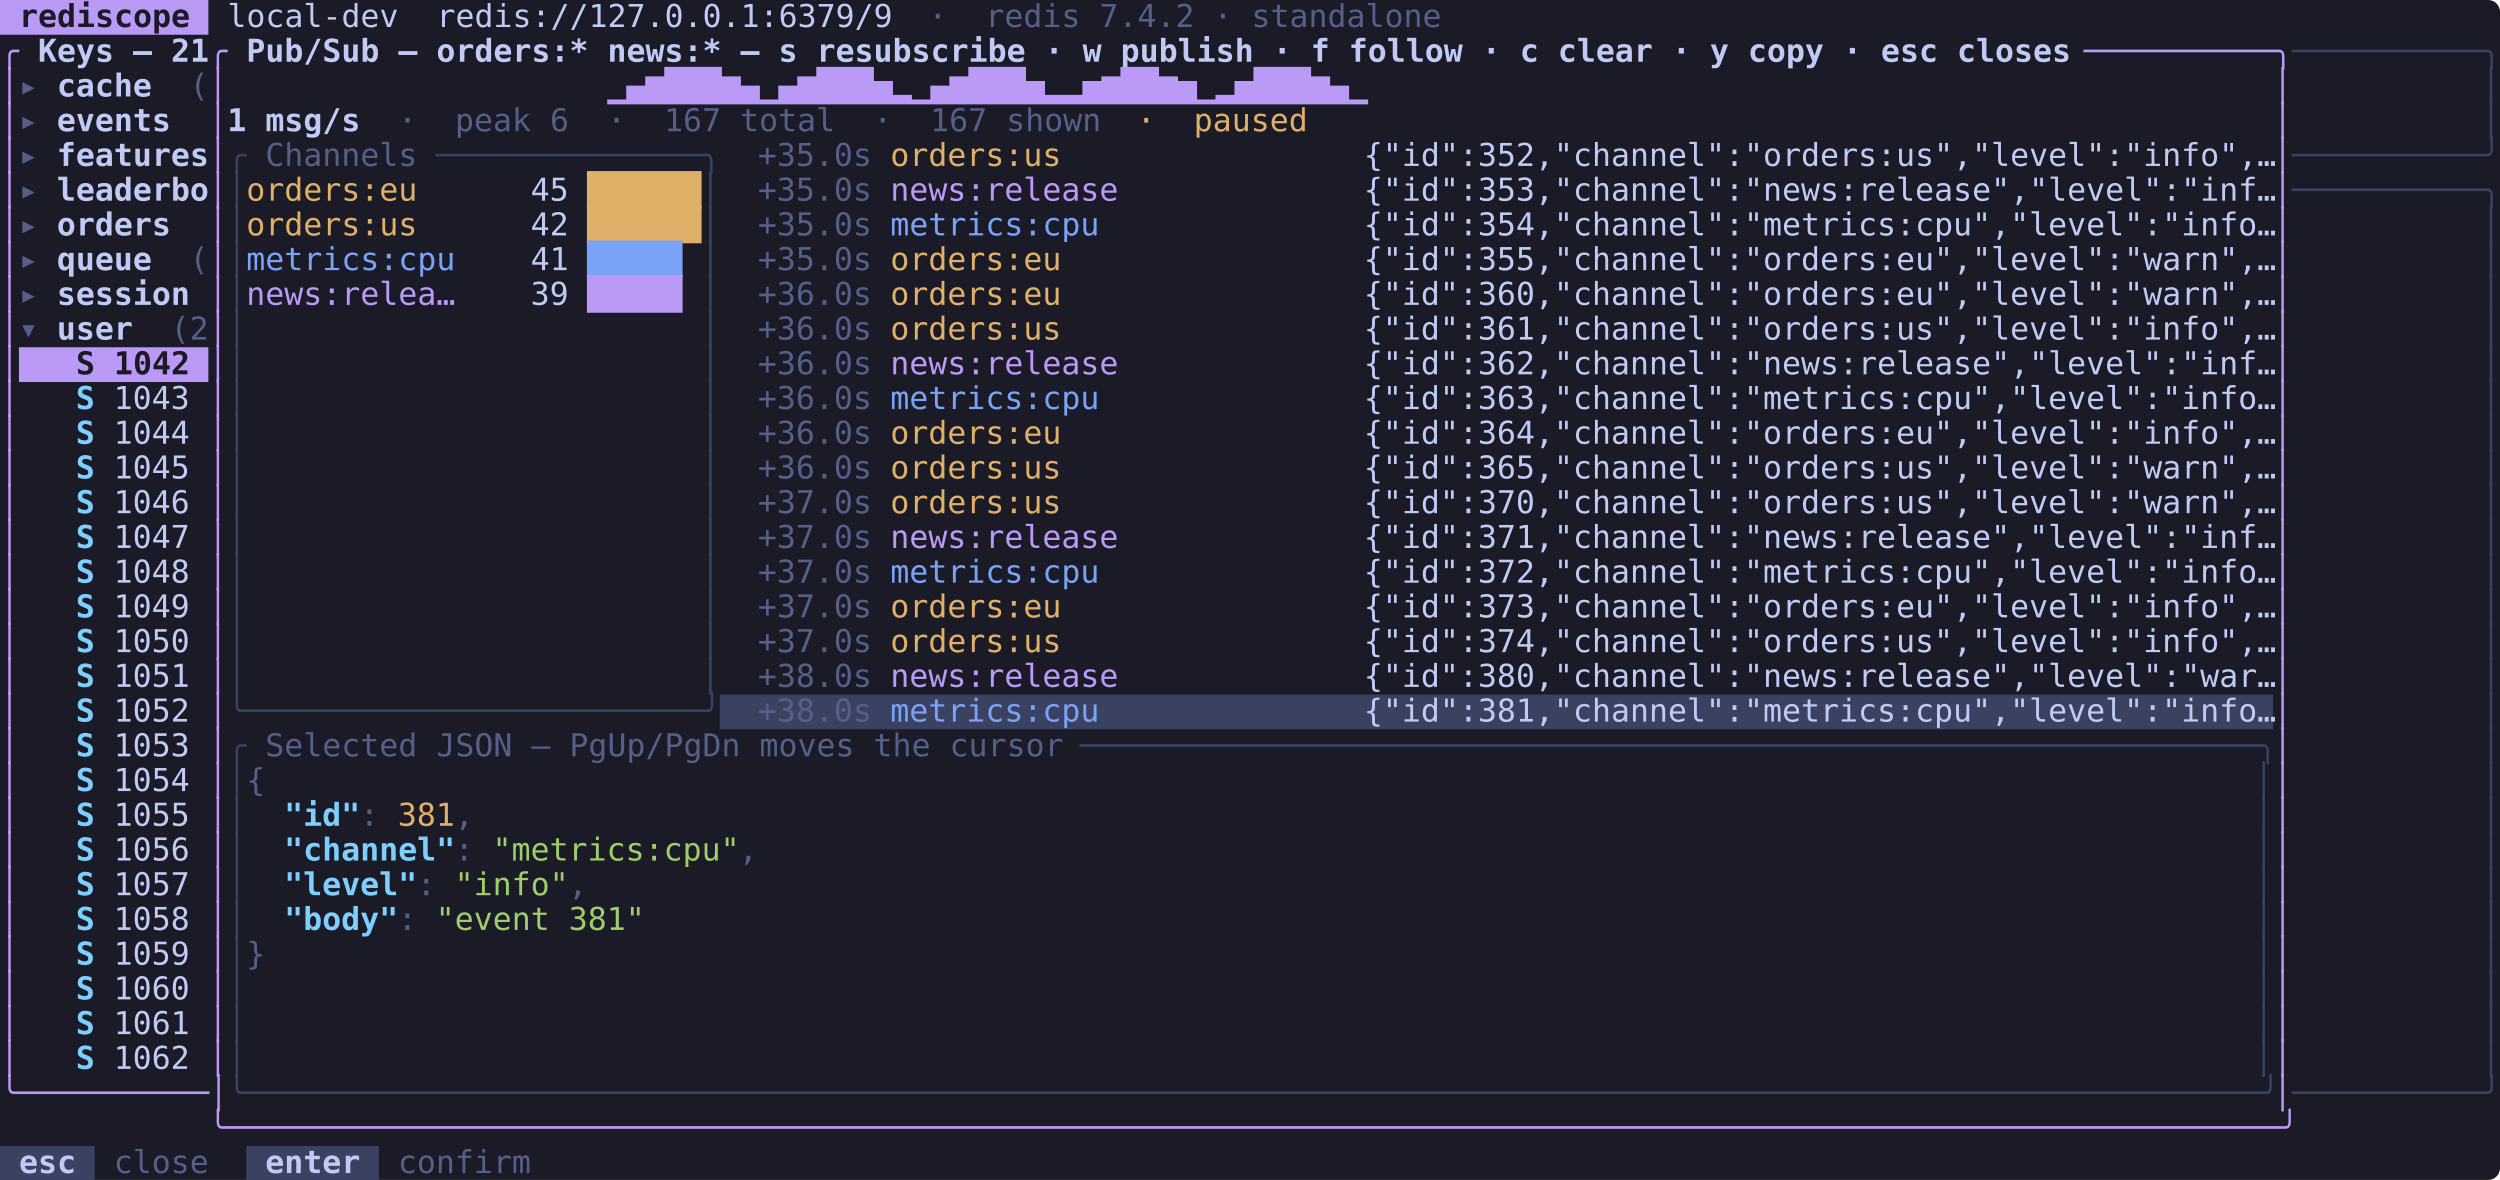
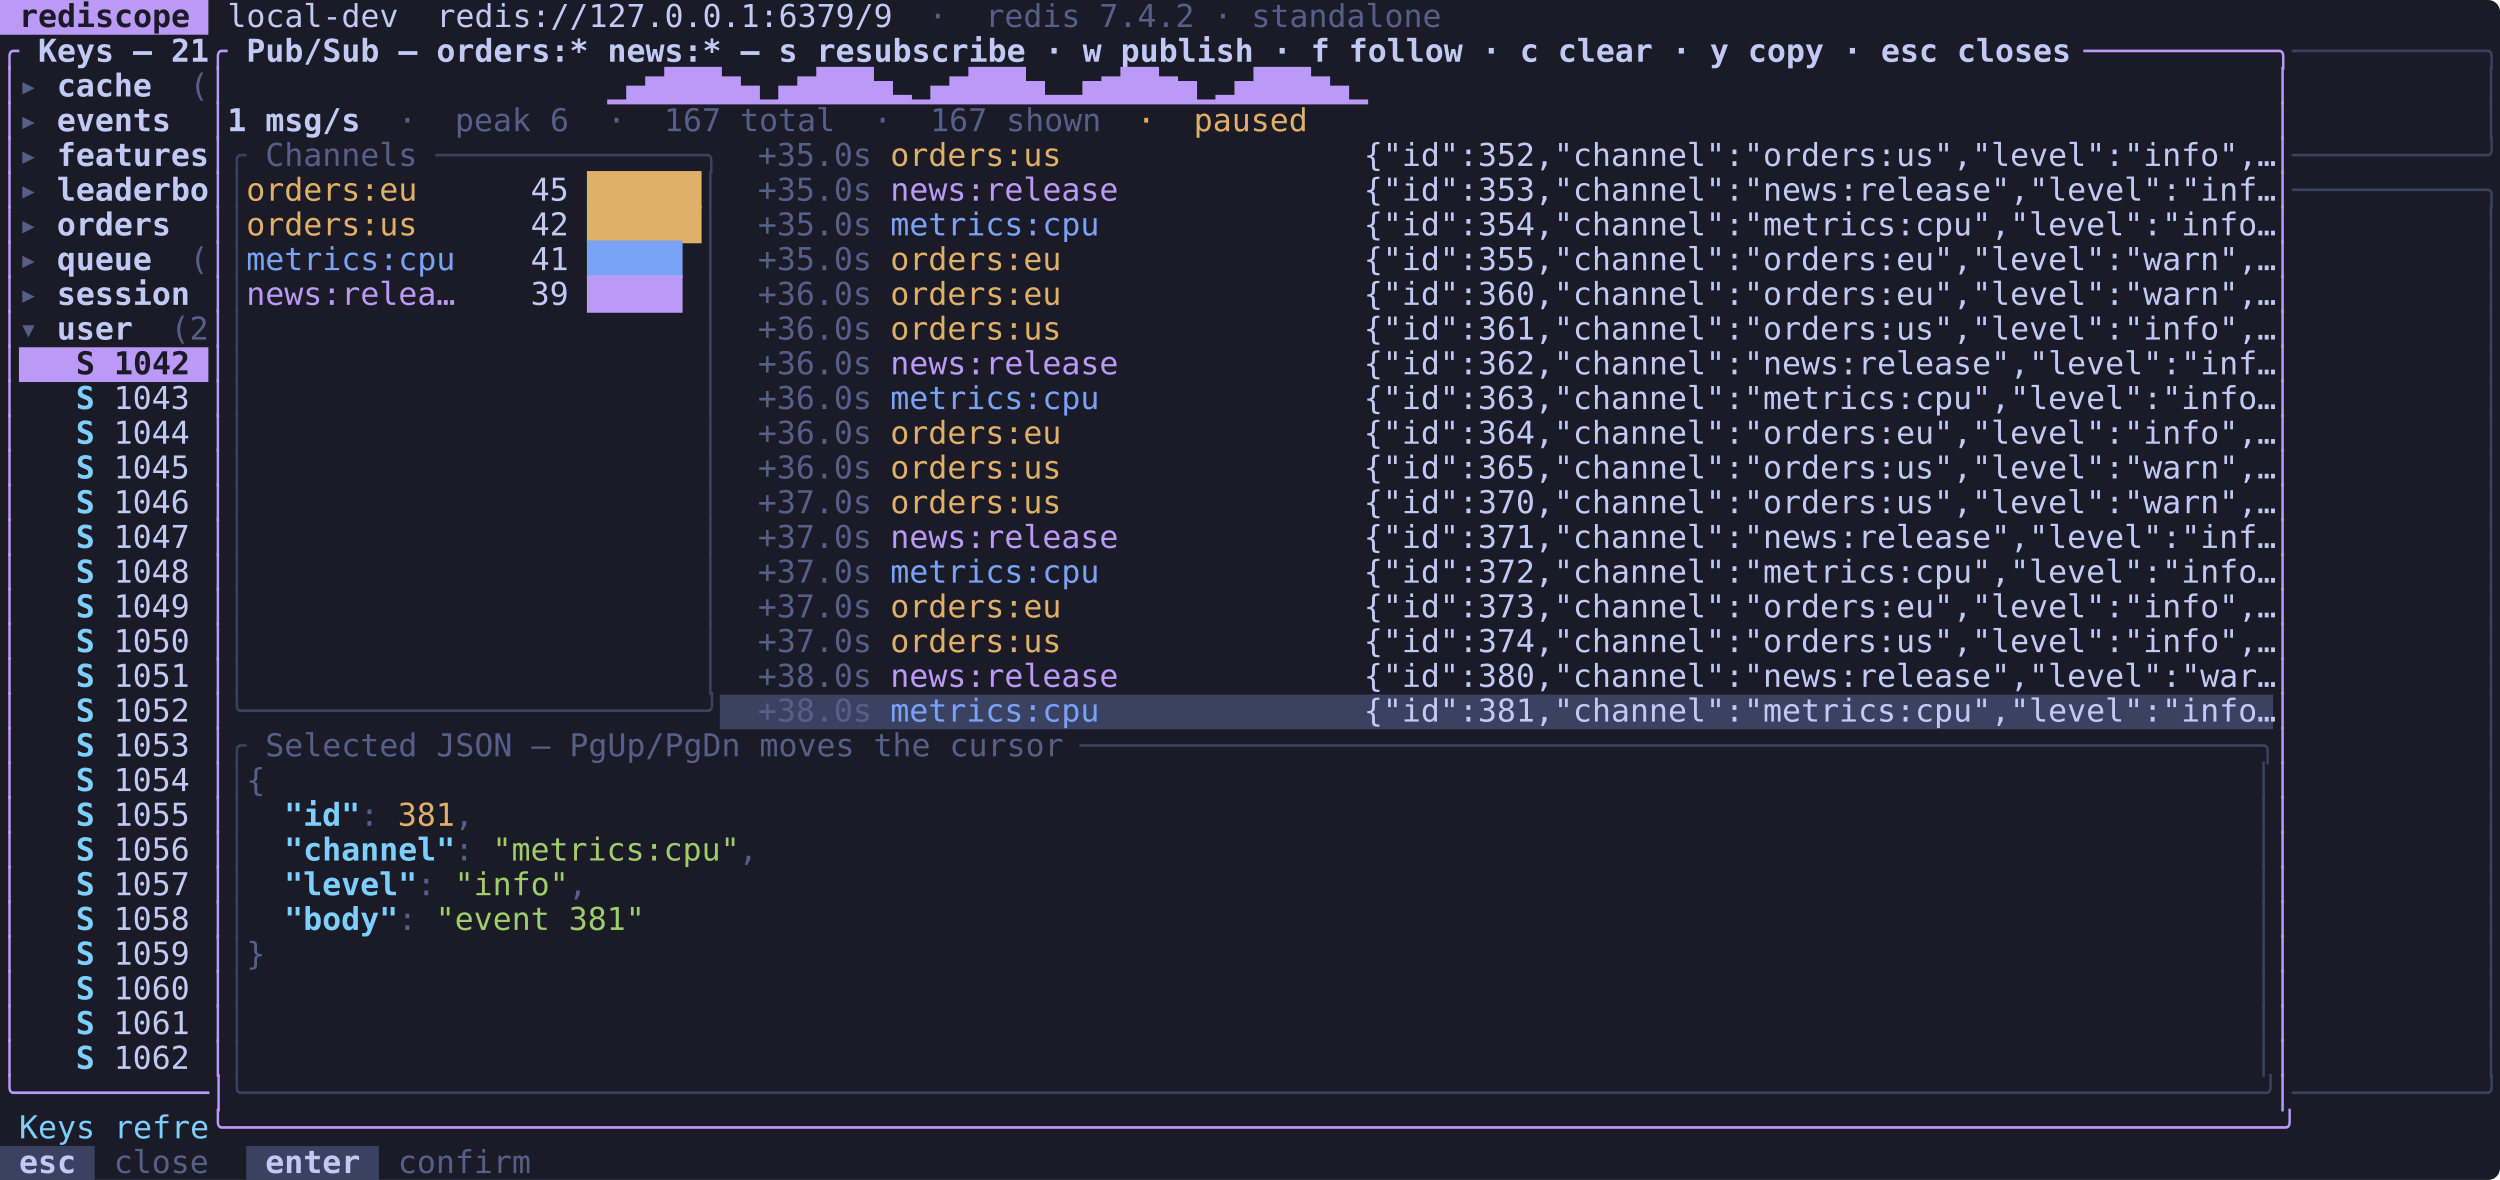
<svg xmlns="http://www.w3.org/2000/svg" viewBox="0 0 1267 598" width="1267" height="598" font-family="ui-monospace, SFMono-Regular, 'SF Mono', Menlo, Consolas, 'DejaVu Sans Mono', monospace" font-size="16">
  <rect width="1267" height="598" rx="6" fill="#1a1b26" />
  <rect x="0.0" y="0.0" width="105.6" height="17.6" fill="#bb9af7" />
  <rect x="9.6" y="176.0" width="96.0" height="17.6" fill="#bb9af7" />
  <rect x="364.8" y="352.0" width="787.2" height="17.6" fill="#3b4261" />
  <rect x="0.0" y="580.8" width="48.0" height="17.6" fill="#3b4261" />
  <rect x="124.8" y="580.8" width="67.2" height="17.6" fill="#3b4261" />
  <text x="0.0" y="13.7" fill="#1a1b26" font-weight="600" textLength="105.6" lengthAdjust="spacingAndGlyphs" xml:space="preserve"> rediscope </text>
  <text x="105.6" y="13.7" fill="#c0caf5" textLength="345.6" lengthAdjust="spacingAndGlyphs" xml:space="preserve"> local-dev  redis://127.0.0.1:6379/9</text>
  <text x="451.2" y="13.7" fill="#565f89" textLength="278.4" lengthAdjust="spacingAndGlyphs" xml:space="preserve">  ·  redis 7.4.2 · standalone</text>
  <text x="0.0" y="31.3" fill="#bb9af7" textLength="9.6" lengthAdjust="spacingAndGlyphs" xml:space="preserve">╭</text>
  <text x="9.6" y="31.3" fill="#c0caf5" font-weight="600" textLength="96.0" lengthAdjust="spacingAndGlyphs" xml:space="preserve"> Keys — 21</text>
  <text x="105.6" y="31.3" fill="#bb9af7" textLength="9.6" lengthAdjust="spacingAndGlyphs" xml:space="preserve">╭</text>
  <text x="115.2" y="31.3" fill="#c0caf5" font-weight="600" textLength="940.8" lengthAdjust="spacingAndGlyphs" xml:space="preserve"> Pub/Sub — orders:* news:* — s resubscribe · w publish · f follow · c clear · y copy · esc closes </text>
  <text x="1056.0" y="31.3" fill="#bb9af7" textLength="105.6" lengthAdjust="spacingAndGlyphs" xml:space="preserve">──────────╮</text>
  <text x="1161.6" y="31.3" fill="#3b4261" textLength="105.6" lengthAdjust="spacingAndGlyphs" xml:space="preserve">──────────╮</text>
  <text x="0.0" y="48.9" fill="#bb9af7" textLength="9.6" lengthAdjust="spacingAndGlyphs" xml:space="preserve">│</text>
  <text x="9.6" y="48.9" fill="#565f89" textLength="19.2" lengthAdjust="spacingAndGlyphs" xml:space="preserve">▸ </text>
  <text x="28.8" y="48.9" fill="#c0caf5" font-weight="600" textLength="48.0" lengthAdjust="spacingAndGlyphs" xml:space="preserve">cache</text>
  <text x="76.8" y="48.9" fill="#565f89" textLength="28.8" lengthAdjust="spacingAndGlyphs" xml:space="preserve">  (</text>
  <text x="105.6" y="48.9" fill="#bb9af7" textLength="585.6" lengthAdjust="spacingAndGlyphs" xml:space="preserve">│                    ▁▄▆███▆▄▁▄▆███▅▂▁▄▆███▅▂▂▅▆██▆▅▁▂▅███▆▄▁</text>
  <text x="1152.0" y="48.9" fill="#bb9af7" textLength="9.6" lengthAdjust="spacingAndGlyphs" xml:space="preserve">│</text>
  <text x="1257.6" y="48.9" fill="#3b4261" textLength="9.6" lengthAdjust="spacingAndGlyphs" xml:space="preserve">│</text>
  <text x="0.0" y="66.5" fill="#bb9af7" textLength="9.6" lengthAdjust="spacingAndGlyphs" xml:space="preserve">│</text>
  <text x="9.6" y="66.5" fill="#565f89" textLength="19.2" lengthAdjust="spacingAndGlyphs" xml:space="preserve">▸ </text>
  <text x="28.8" y="66.5" fill="#c0caf5" font-weight="600" textLength="57.6" lengthAdjust="spacingAndGlyphs" xml:space="preserve">events</text>
  <text x="105.6" y="66.5" fill="#bb9af7" textLength="9.6" lengthAdjust="spacingAndGlyphs" xml:space="preserve">│</text>
  <text x="115.2" y="66.5" fill="#c0caf5" font-weight="600" textLength="67.2" lengthAdjust="spacingAndGlyphs" xml:space="preserve">1 msg/s</text>
  <text x="182.4" y="66.5" fill="#565f89" textLength="374.4" lengthAdjust="spacingAndGlyphs" xml:space="preserve">  ·  peak 6  ·  167 total  ·  167 shown</text>
  <text x="556.8" y="66.5" fill="#e0af68" textLength="105.6" lengthAdjust="spacingAndGlyphs" xml:space="preserve">  ·  paused</text>
  <text x="1152.0" y="66.5" fill="#bb9af7" textLength="9.6" lengthAdjust="spacingAndGlyphs" xml:space="preserve">│</text>
  <text x="1257.6" y="66.5" fill="#3b4261" textLength="9.6" lengthAdjust="spacingAndGlyphs" xml:space="preserve">│</text>
  <text x="0.0" y="84.1" fill="#bb9af7" textLength="9.6" lengthAdjust="spacingAndGlyphs" xml:space="preserve">│</text>
  <text x="9.6" y="84.1" fill="#565f89" textLength="19.2" lengthAdjust="spacingAndGlyphs" xml:space="preserve">▸ </text>
  <text x="28.8" y="84.1" fill="#c0caf5" font-weight="600" textLength="76.8" lengthAdjust="spacingAndGlyphs" xml:space="preserve">features</text>
  <text x="105.6" y="84.1" fill="#bb9af7" textLength="9.6" lengthAdjust="spacingAndGlyphs" xml:space="preserve">│</text>
  <text x="115.2" y="84.1" fill="#3b4261" textLength="9.6" lengthAdjust="spacingAndGlyphs" xml:space="preserve">╭</text>
  <text x="124.8" y="84.1" fill="#565f89" textLength="96.0" lengthAdjust="spacingAndGlyphs" xml:space="preserve"> Channels </text>
  <text x="220.8" y="84.1" fill="#3b4261" textLength="144.0" lengthAdjust="spacingAndGlyphs" xml:space="preserve">──────────────╮</text>
  <text x="364.8" y="84.1" fill="#565f89" textLength="86.4" lengthAdjust="spacingAndGlyphs" xml:space="preserve">  +35.0s </text>
  <text x="451.2" y="84.1" fill="#e0af68" textLength="240.0" lengthAdjust="spacingAndGlyphs" xml:space="preserve">orders:us                </text>
  <text x="691.2" y="84.1" fill="#c0caf5" textLength="460.8" lengthAdjust="spacingAndGlyphs" xml:space="preserve">{"id":352,"channel":"orders:us","level":"info",…</text>
  <text x="1152.0" y="84.1" fill="#bb9af7" textLength="9.6" lengthAdjust="spacingAndGlyphs" xml:space="preserve">│</text>
  <text x="1161.6" y="84.1" fill="#3b4261" textLength="105.6" lengthAdjust="spacingAndGlyphs" xml:space="preserve">──────────╯</text>
  <text x="0.0" y="101.7" fill="#bb9af7" textLength="9.6" lengthAdjust="spacingAndGlyphs" xml:space="preserve">│</text>
  <text x="9.6" y="101.7" fill="#565f89" textLength="19.2" lengthAdjust="spacingAndGlyphs" xml:space="preserve">▸ </text>
  <text x="28.8" y="101.7" fill="#c0caf5" font-weight="600" textLength="76.8" lengthAdjust="spacingAndGlyphs" xml:space="preserve">leaderbo</text>
  <text x="105.6" y="101.7" fill="#bb9af7" textLength="9.6" lengthAdjust="spacingAndGlyphs" xml:space="preserve">│</text>
  <text x="115.2" y="101.7" fill="#3b4261" textLength="9.6" lengthAdjust="spacingAndGlyphs" xml:space="preserve">│</text>
  <text x="124.8" y="101.7" fill="#e0af68" textLength="105.6" lengthAdjust="spacingAndGlyphs" xml:space="preserve">orders:eu  </text>
  <text x="230.4" y="101.7" fill="#c0caf5" textLength="67.2" lengthAdjust="spacingAndGlyphs" xml:space="preserve">    45 </text>
  <text x="297.6" y="101.7" fill="#e0af68" textLength="57.6" lengthAdjust="spacingAndGlyphs" xml:space="preserve">██████</text>
  <text x="355.2" y="101.7" fill="#3b4261" textLength="9.6" lengthAdjust="spacingAndGlyphs" xml:space="preserve">│</text>
  <text x="364.8" y="101.7" fill="#565f89" textLength="86.4" lengthAdjust="spacingAndGlyphs" xml:space="preserve">  +35.0s </text>
  <text x="451.2" y="101.7" fill="#bb9af7" textLength="240.0" lengthAdjust="spacingAndGlyphs" xml:space="preserve">news:release             </text>
  <text x="691.2" y="101.7" fill="#c0caf5" textLength="460.8" lengthAdjust="spacingAndGlyphs" xml:space="preserve">{"id":353,"channel":"news:release","level":"inf…</text>
  <text x="1152.0" y="101.7" fill="#bb9af7" textLength="9.6" lengthAdjust="spacingAndGlyphs" xml:space="preserve">│</text>
  <text x="1161.6" y="101.7" fill="#3b4261" textLength="105.6" lengthAdjust="spacingAndGlyphs" xml:space="preserve">──────────╮</text>
  <text x="0.0" y="119.3" fill="#bb9af7" textLength="9.6" lengthAdjust="spacingAndGlyphs" xml:space="preserve">│</text>
  <text x="9.6" y="119.3" fill="#565f89" textLength="19.2" lengthAdjust="spacingAndGlyphs" xml:space="preserve">▸ </text>
  <text x="28.8" y="119.3" fill="#c0caf5" font-weight="600" textLength="57.6" lengthAdjust="spacingAndGlyphs" xml:space="preserve">orders</text>
  <text x="105.6" y="119.3" fill="#bb9af7" textLength="9.6" lengthAdjust="spacingAndGlyphs" xml:space="preserve">│</text>
  <text x="115.2" y="119.3" fill="#3b4261" textLength="9.6" lengthAdjust="spacingAndGlyphs" xml:space="preserve">│</text>
  <text x="124.8" y="119.3" fill="#e0af68" textLength="105.6" lengthAdjust="spacingAndGlyphs" xml:space="preserve">orders:us  </text>
  <text x="230.4" y="119.3" fill="#c0caf5" textLength="67.2" lengthAdjust="spacingAndGlyphs" xml:space="preserve">    42 </text>
  <text x="297.6" y="119.3" fill="#e0af68" textLength="57.6" lengthAdjust="spacingAndGlyphs" xml:space="preserve">██████</text>
  <text x="355.2" y="119.3" fill="#3b4261" textLength="9.6" lengthAdjust="spacingAndGlyphs" xml:space="preserve">│</text>
  <text x="364.8" y="119.3" fill="#565f89" textLength="86.4" lengthAdjust="spacingAndGlyphs" xml:space="preserve">  +35.0s </text>
  <text x="451.2" y="119.3" fill="#7aa2f7" textLength="240.0" lengthAdjust="spacingAndGlyphs" xml:space="preserve">metrics:cpu              </text>
  <text x="691.2" y="119.3" fill="#c0caf5" textLength="460.8" lengthAdjust="spacingAndGlyphs" xml:space="preserve">{"id":354,"channel":"metrics:cpu","level":"info…</text>
  <text x="1152.0" y="119.3" fill="#bb9af7" textLength="9.6" lengthAdjust="spacingAndGlyphs" xml:space="preserve">│</text>
  <text x="1257.6" y="119.3" fill="#3b4261" textLength="9.6" lengthAdjust="spacingAndGlyphs" xml:space="preserve">│</text>
  <text x="0.0" y="136.9" fill="#bb9af7" textLength="9.6" lengthAdjust="spacingAndGlyphs" xml:space="preserve">│</text>
  <text x="9.6" y="136.9" fill="#565f89" textLength="19.2" lengthAdjust="spacingAndGlyphs" xml:space="preserve">▸ </text>
  <text x="28.8" y="136.9" fill="#c0caf5" font-weight="600" textLength="48.0" lengthAdjust="spacingAndGlyphs" xml:space="preserve">queue</text>
  <text x="76.8" y="136.9" fill="#565f89" textLength="28.8" lengthAdjust="spacingAndGlyphs" xml:space="preserve">  (</text>
  <text x="105.6" y="136.9" fill="#bb9af7" textLength="9.6" lengthAdjust="spacingAndGlyphs" xml:space="preserve">│</text>
  <text x="115.2" y="136.9" fill="#3b4261" textLength="9.6" lengthAdjust="spacingAndGlyphs" xml:space="preserve">│</text>
  <text x="124.8" y="136.9" fill="#7aa2f7" textLength="105.6" lengthAdjust="spacingAndGlyphs" xml:space="preserve">metrics:cpu</text>
  <text x="230.4" y="136.9" fill="#c0caf5" textLength="67.2" lengthAdjust="spacingAndGlyphs" xml:space="preserve">    41 </text>
  <text x="297.6" y="136.9" fill="#7aa2f7" textLength="48.0" lengthAdjust="spacingAndGlyphs" xml:space="preserve">█████</text>
  <text x="355.2" y="136.9" fill="#3b4261" textLength="9.6" lengthAdjust="spacingAndGlyphs" xml:space="preserve">│</text>
  <text x="364.8" y="136.9" fill="#565f89" textLength="86.4" lengthAdjust="spacingAndGlyphs" xml:space="preserve">  +35.0s </text>
  <text x="451.2" y="136.9" fill="#e0af68" textLength="240.0" lengthAdjust="spacingAndGlyphs" xml:space="preserve">orders:eu                </text>
  <text x="691.2" y="136.9" fill="#c0caf5" textLength="460.8" lengthAdjust="spacingAndGlyphs" xml:space="preserve">{"id":355,"channel":"orders:eu","level":"warn",…</text>
  <text x="1152.0" y="136.9" fill="#bb9af7" textLength="9.6" lengthAdjust="spacingAndGlyphs" xml:space="preserve">│</text>
  <text x="1257.6" y="136.9" fill="#3b4261" textLength="9.6" lengthAdjust="spacingAndGlyphs" xml:space="preserve">│</text>
  <text x="0.0" y="154.5" fill="#bb9af7" textLength="9.6" lengthAdjust="spacingAndGlyphs" xml:space="preserve">│</text>
  <text x="9.6" y="154.5" fill="#565f89" textLength="19.2" lengthAdjust="spacingAndGlyphs" xml:space="preserve">▸ </text>
  <text x="28.8" y="154.5" fill="#c0caf5" font-weight="600" textLength="67.2" lengthAdjust="spacingAndGlyphs" xml:space="preserve">session</text>
  <text x="105.6" y="154.5" fill="#bb9af7" textLength="9.6" lengthAdjust="spacingAndGlyphs" xml:space="preserve">│</text>
  <text x="115.2" y="154.5" fill="#3b4261" textLength="9.6" lengthAdjust="spacingAndGlyphs" xml:space="preserve">│</text>
  <text x="124.8" y="154.5" fill="#bb9af7" textLength="105.6" lengthAdjust="spacingAndGlyphs" xml:space="preserve">news:relea…</text>
  <text x="230.4" y="154.5" fill="#c0caf5" textLength="67.2" lengthAdjust="spacingAndGlyphs" xml:space="preserve">    39 </text>
  <text x="297.6" y="154.5" fill="#bb9af7" textLength="48.0" lengthAdjust="spacingAndGlyphs" xml:space="preserve">█████</text>
  <text x="355.2" y="154.5" fill="#3b4261" textLength="9.6" lengthAdjust="spacingAndGlyphs" xml:space="preserve">│</text>
  <text x="364.8" y="154.5" fill="#565f89" textLength="86.4" lengthAdjust="spacingAndGlyphs" xml:space="preserve">  +36.0s </text>
  <text x="451.2" y="154.5" fill="#e0af68" textLength="240.0" lengthAdjust="spacingAndGlyphs" xml:space="preserve">orders:eu                </text>
  <text x="691.2" y="154.5" fill="#c0caf5" textLength="460.8" lengthAdjust="spacingAndGlyphs" xml:space="preserve">{"id":360,"channel":"orders:eu","level":"warn",…</text>
  <text x="1152.0" y="154.5" fill="#bb9af7" textLength="9.6" lengthAdjust="spacingAndGlyphs" xml:space="preserve">│</text>
  <text x="1257.6" y="154.5" fill="#3b4261" textLength="9.6" lengthAdjust="spacingAndGlyphs" xml:space="preserve">│</text>
  <text x="0.0" y="172.1" fill="#bb9af7" textLength="9.6" lengthAdjust="spacingAndGlyphs" xml:space="preserve">│</text>
  <text x="9.6" y="172.1" fill="#565f89" textLength="19.2" lengthAdjust="spacingAndGlyphs" xml:space="preserve">▾ </text>
  <text x="28.8" y="172.1" fill="#c0caf5" font-weight="600" textLength="38.4" lengthAdjust="spacingAndGlyphs" xml:space="preserve">user</text>
  <text x="67.2" y="172.1" fill="#565f89" textLength="38.4" lengthAdjust="spacingAndGlyphs" xml:space="preserve">  (2</text>
  <text x="105.6" y="172.1" fill="#bb9af7" textLength="9.6" lengthAdjust="spacingAndGlyphs" xml:space="preserve">│</text>
  <text x="115.2" y="172.1" fill="#3b4261" textLength="9.6" lengthAdjust="spacingAndGlyphs" xml:space="preserve">│</text>
  <text x="355.2" y="172.1" fill="#3b4261" textLength="9.6" lengthAdjust="spacingAndGlyphs" xml:space="preserve">│</text>
  <text x="364.8" y="172.1" fill="#565f89" textLength="86.4" lengthAdjust="spacingAndGlyphs" xml:space="preserve">  +36.0s </text>
  <text x="451.2" y="172.1" fill="#e0af68" textLength="240.0" lengthAdjust="spacingAndGlyphs" xml:space="preserve">orders:us                </text>
  <text x="691.2" y="172.1" fill="#c0caf5" textLength="460.8" lengthAdjust="spacingAndGlyphs" xml:space="preserve">{"id":361,"channel":"orders:us","level":"info",…</text>
  <text x="1152.0" y="172.1" fill="#bb9af7" textLength="9.6" lengthAdjust="spacingAndGlyphs" xml:space="preserve">│</text>
  <text x="1257.6" y="172.1" fill="#3b4261" textLength="9.6" lengthAdjust="spacingAndGlyphs" xml:space="preserve">│</text>
  <text x="0.0" y="189.7" fill="#bb9af7" textLength="9.6" lengthAdjust="spacingAndGlyphs" xml:space="preserve">│</text>
  <text x="9.6" y="189.7" fill="#1a1b26" font-weight="600" textLength="96.0" lengthAdjust="spacingAndGlyphs" xml:space="preserve">   S 1042 </text>
  <text x="105.6" y="189.7" fill="#bb9af7" textLength="9.6" lengthAdjust="spacingAndGlyphs" xml:space="preserve">│</text>
  <text x="115.2" y="189.7" fill="#3b4261" textLength="9.6" lengthAdjust="spacingAndGlyphs" xml:space="preserve">│</text>
  <text x="355.2" y="189.7" fill="#3b4261" textLength="9.6" lengthAdjust="spacingAndGlyphs" xml:space="preserve">│</text>
  <text x="364.8" y="189.7" fill="#565f89" textLength="86.4" lengthAdjust="spacingAndGlyphs" xml:space="preserve">  +36.0s </text>
  <text x="451.2" y="189.7" fill="#bb9af7" textLength="240.0" lengthAdjust="spacingAndGlyphs" xml:space="preserve">news:release             </text>
  <text x="691.2" y="189.7" fill="#c0caf5" textLength="460.8" lengthAdjust="spacingAndGlyphs" xml:space="preserve">{"id":362,"channel":"news:release","level":"inf…</text>
  <text x="1152.0" y="189.7" fill="#bb9af7" textLength="9.6" lengthAdjust="spacingAndGlyphs" xml:space="preserve">│</text>
  <text x="1257.6" y="189.7" fill="#3b4261" textLength="9.6" lengthAdjust="spacingAndGlyphs" xml:space="preserve">│</text>
  <text x="0.0" y="207.3" fill="#bb9af7" textLength="9.6" lengthAdjust="spacingAndGlyphs" xml:space="preserve">│</text>
  <text x="38.4" y="207.3" fill="#7dcfff" font-weight="600" textLength="19.2" lengthAdjust="spacingAndGlyphs" xml:space="preserve">S </text>
  <text x="57.6" y="207.3" fill="#c0caf5" textLength="48.0" lengthAdjust="spacingAndGlyphs" xml:space="preserve">1043 </text>
  <text x="105.6" y="207.3" fill="#bb9af7" textLength="9.6" lengthAdjust="spacingAndGlyphs" xml:space="preserve">│</text>
  <text x="115.2" y="207.3" fill="#3b4261" textLength="9.6" lengthAdjust="spacingAndGlyphs" xml:space="preserve">│</text>
  <text x="355.2" y="207.3" fill="#3b4261" textLength="9.6" lengthAdjust="spacingAndGlyphs" xml:space="preserve">│</text>
  <text x="364.8" y="207.3" fill="#565f89" textLength="86.4" lengthAdjust="spacingAndGlyphs" xml:space="preserve">  +36.0s </text>
  <text x="451.2" y="207.3" fill="#7aa2f7" textLength="240.0" lengthAdjust="spacingAndGlyphs" xml:space="preserve">metrics:cpu              </text>
  <text x="691.2" y="207.3" fill="#c0caf5" textLength="460.8" lengthAdjust="spacingAndGlyphs" xml:space="preserve">{"id":363,"channel":"metrics:cpu","level":"info…</text>
  <text x="1152.0" y="207.3" fill="#bb9af7" textLength="9.6" lengthAdjust="spacingAndGlyphs" xml:space="preserve">│</text>
  <text x="1257.6" y="207.3" fill="#3b4261" textLength="9.6" lengthAdjust="spacingAndGlyphs" xml:space="preserve">│</text>
  <text x="0.0" y="224.9" fill="#bb9af7" textLength="9.6" lengthAdjust="spacingAndGlyphs" xml:space="preserve">│</text>
  <text x="38.4" y="224.9" fill="#7dcfff" font-weight="600" textLength="19.2" lengthAdjust="spacingAndGlyphs" xml:space="preserve">S </text>
  <text x="57.6" y="224.9" fill="#c0caf5" textLength="48.0" lengthAdjust="spacingAndGlyphs" xml:space="preserve">1044 </text>
  <text x="105.6" y="224.9" fill="#bb9af7" textLength="9.6" lengthAdjust="spacingAndGlyphs" xml:space="preserve">│</text>
  <text x="115.2" y="224.9" fill="#3b4261" textLength="9.6" lengthAdjust="spacingAndGlyphs" xml:space="preserve">│</text>
  <text x="355.2" y="224.9" fill="#3b4261" textLength="9.6" lengthAdjust="spacingAndGlyphs" xml:space="preserve">│</text>
  <text x="364.8" y="224.9" fill="#565f89" textLength="86.4" lengthAdjust="spacingAndGlyphs" xml:space="preserve">  +36.0s </text>
  <text x="451.2" y="224.9" fill="#e0af68" textLength="240.0" lengthAdjust="spacingAndGlyphs" xml:space="preserve">orders:eu                </text>
  <text x="691.2" y="224.9" fill="#c0caf5" textLength="460.8" lengthAdjust="spacingAndGlyphs" xml:space="preserve">{"id":364,"channel":"orders:eu","level":"info",…</text>
  <text x="1152.0" y="224.9" fill="#bb9af7" textLength="9.6" lengthAdjust="spacingAndGlyphs" xml:space="preserve">│</text>
  <text x="1257.6" y="224.9" fill="#3b4261" textLength="9.6" lengthAdjust="spacingAndGlyphs" xml:space="preserve">│</text>
  <text x="0.0" y="242.5" fill="#bb9af7" textLength="9.6" lengthAdjust="spacingAndGlyphs" xml:space="preserve">│</text>
  <text x="38.4" y="242.5" fill="#7dcfff" font-weight="600" textLength="19.2" lengthAdjust="spacingAndGlyphs" xml:space="preserve">S </text>
  <text x="57.6" y="242.5" fill="#c0caf5" textLength="48.0" lengthAdjust="spacingAndGlyphs" xml:space="preserve">1045 </text>
  <text x="105.6" y="242.5" fill="#bb9af7" textLength="9.6" lengthAdjust="spacingAndGlyphs" xml:space="preserve">│</text>
  <text x="115.2" y="242.5" fill="#3b4261" textLength="9.6" lengthAdjust="spacingAndGlyphs" xml:space="preserve">│</text>
  <text x="355.2" y="242.5" fill="#3b4261" textLength="9.6" lengthAdjust="spacingAndGlyphs" xml:space="preserve">│</text>
  <text x="364.8" y="242.5" fill="#565f89" textLength="86.4" lengthAdjust="spacingAndGlyphs" xml:space="preserve">  +36.0s </text>
  <text x="451.2" y="242.5" fill="#e0af68" textLength="240.0" lengthAdjust="spacingAndGlyphs" xml:space="preserve">orders:us                </text>
  <text x="691.2" y="242.5" fill="#c0caf5" textLength="460.8" lengthAdjust="spacingAndGlyphs" xml:space="preserve">{"id":365,"channel":"orders:us","level":"warn",…</text>
  <text x="1152.0" y="242.5" fill="#bb9af7" textLength="9.6" lengthAdjust="spacingAndGlyphs" xml:space="preserve">│</text>
  <text x="1257.6" y="242.5" fill="#3b4261" textLength="9.6" lengthAdjust="spacingAndGlyphs" xml:space="preserve">│</text>
  <text x="0.0" y="260.1" fill="#bb9af7" textLength="9.6" lengthAdjust="spacingAndGlyphs" xml:space="preserve">│</text>
  <text x="38.4" y="260.1" fill="#7dcfff" font-weight="600" textLength="19.2" lengthAdjust="spacingAndGlyphs" xml:space="preserve">S </text>
  <text x="57.6" y="260.1" fill="#c0caf5" textLength="48.0" lengthAdjust="spacingAndGlyphs" xml:space="preserve">1046 </text>
  <text x="105.6" y="260.1" fill="#bb9af7" textLength="9.6" lengthAdjust="spacingAndGlyphs" xml:space="preserve">│</text>
  <text x="115.2" y="260.1" fill="#3b4261" textLength="9.6" lengthAdjust="spacingAndGlyphs" xml:space="preserve">│</text>
  <text x="355.2" y="260.1" fill="#3b4261" textLength="9.6" lengthAdjust="spacingAndGlyphs" xml:space="preserve">│</text>
  <text x="364.8" y="260.1" fill="#565f89" textLength="86.4" lengthAdjust="spacingAndGlyphs" xml:space="preserve">  +37.0s </text>
  <text x="451.2" y="260.1" fill="#e0af68" textLength="240.0" lengthAdjust="spacingAndGlyphs" xml:space="preserve">orders:us                </text>
  <text x="691.2" y="260.1" fill="#c0caf5" textLength="460.8" lengthAdjust="spacingAndGlyphs" xml:space="preserve">{"id":370,"channel":"orders:us","level":"warn",…</text>
  <text x="1152.0" y="260.1" fill="#bb9af7" textLength="9.6" lengthAdjust="spacingAndGlyphs" xml:space="preserve">│</text>
  <text x="1257.6" y="260.1" fill="#3b4261" textLength="9.6" lengthAdjust="spacingAndGlyphs" xml:space="preserve">│</text>
  <text x="0.0" y="277.7" fill="#bb9af7" textLength="9.6" lengthAdjust="spacingAndGlyphs" xml:space="preserve">│</text>
  <text x="38.4" y="277.7" fill="#7dcfff" font-weight="600" textLength="19.2" lengthAdjust="spacingAndGlyphs" xml:space="preserve">S </text>
  <text x="57.6" y="277.7" fill="#c0caf5" textLength="48.0" lengthAdjust="spacingAndGlyphs" xml:space="preserve">1047 </text>
  <text x="105.6" y="277.7" fill="#bb9af7" textLength="9.6" lengthAdjust="spacingAndGlyphs" xml:space="preserve">│</text>
  <text x="115.2" y="277.7" fill="#3b4261" textLength="9.6" lengthAdjust="spacingAndGlyphs" xml:space="preserve">│</text>
  <text x="355.2" y="277.7" fill="#3b4261" textLength="9.6" lengthAdjust="spacingAndGlyphs" xml:space="preserve">│</text>
  <text x="364.8" y="277.7" fill="#565f89" textLength="86.4" lengthAdjust="spacingAndGlyphs" xml:space="preserve">  +37.0s </text>
  <text x="451.2" y="277.7" fill="#bb9af7" textLength="240.0" lengthAdjust="spacingAndGlyphs" xml:space="preserve">news:release             </text>
  <text x="691.2" y="277.7" fill="#c0caf5" textLength="460.8" lengthAdjust="spacingAndGlyphs" xml:space="preserve">{"id":371,"channel":"news:release","level":"inf…</text>
  <text x="1152.0" y="277.7" fill="#bb9af7" textLength="9.6" lengthAdjust="spacingAndGlyphs" xml:space="preserve">│</text>
  <text x="1257.6" y="277.7" fill="#3b4261" textLength="9.6" lengthAdjust="spacingAndGlyphs" xml:space="preserve">│</text>
  <text x="0.0" y="295.3" fill="#bb9af7" textLength="9.6" lengthAdjust="spacingAndGlyphs" xml:space="preserve">│</text>
  <text x="38.4" y="295.3" fill="#7dcfff" font-weight="600" textLength="19.2" lengthAdjust="spacingAndGlyphs" xml:space="preserve">S </text>
  <text x="57.6" y="295.3" fill="#c0caf5" textLength="48.0" lengthAdjust="spacingAndGlyphs" xml:space="preserve">1048 </text>
  <text x="105.6" y="295.3" fill="#bb9af7" textLength="9.6" lengthAdjust="spacingAndGlyphs" xml:space="preserve">│</text>
  <text x="115.2" y="295.3" fill="#3b4261" textLength="9.6" lengthAdjust="spacingAndGlyphs" xml:space="preserve">│</text>
  <text x="355.2" y="295.3" fill="#3b4261" textLength="9.6" lengthAdjust="spacingAndGlyphs" xml:space="preserve">│</text>
  <text x="364.8" y="295.3" fill="#565f89" textLength="86.4" lengthAdjust="spacingAndGlyphs" xml:space="preserve">  +37.0s </text>
  <text x="451.2" y="295.3" fill="#7aa2f7" textLength="240.0" lengthAdjust="spacingAndGlyphs" xml:space="preserve">metrics:cpu              </text>
  <text x="691.2" y="295.3" fill="#c0caf5" textLength="460.8" lengthAdjust="spacingAndGlyphs" xml:space="preserve">{"id":372,"channel":"metrics:cpu","level":"info…</text>
  <text x="1152.0" y="295.3" fill="#bb9af7" textLength="9.6" lengthAdjust="spacingAndGlyphs" xml:space="preserve">│</text>
  <text x="1257.6" y="295.3" fill="#3b4261" textLength="9.6" lengthAdjust="spacingAndGlyphs" xml:space="preserve">│</text>
  <text x="0.0" y="312.9" fill="#bb9af7" textLength="9.6" lengthAdjust="spacingAndGlyphs" xml:space="preserve">│</text>
  <text x="38.4" y="312.9" fill="#7dcfff" font-weight="600" textLength="19.2" lengthAdjust="spacingAndGlyphs" xml:space="preserve">S </text>
  <text x="57.6" y="312.9" fill="#c0caf5" textLength="48.0" lengthAdjust="spacingAndGlyphs" xml:space="preserve">1049 </text>
  <text x="105.6" y="312.9" fill="#bb9af7" textLength="9.6" lengthAdjust="spacingAndGlyphs" xml:space="preserve">│</text>
  <text x="115.2" y="312.9" fill="#3b4261" textLength="9.6" lengthAdjust="spacingAndGlyphs" xml:space="preserve">│</text>
  <text x="355.2" y="312.9" fill="#3b4261" textLength="9.6" lengthAdjust="spacingAndGlyphs" xml:space="preserve">│</text>
  <text x="364.8" y="312.9" fill="#565f89" textLength="86.4" lengthAdjust="spacingAndGlyphs" xml:space="preserve">  +37.0s </text>
  <text x="451.2" y="312.9" fill="#e0af68" textLength="240.0" lengthAdjust="spacingAndGlyphs" xml:space="preserve">orders:eu                </text>
  <text x="691.2" y="312.9" fill="#c0caf5" textLength="460.8" lengthAdjust="spacingAndGlyphs" xml:space="preserve">{"id":373,"channel":"orders:eu","level":"info",…</text>
  <text x="1152.0" y="312.9" fill="#bb9af7" textLength="9.6" lengthAdjust="spacingAndGlyphs" xml:space="preserve">│</text>
  <text x="1257.6" y="312.9" fill="#3b4261" textLength="9.6" lengthAdjust="spacingAndGlyphs" xml:space="preserve">│</text>
  <text x="0.0" y="330.5" fill="#bb9af7" textLength="9.6" lengthAdjust="spacingAndGlyphs" xml:space="preserve">│</text>
  <text x="38.4" y="330.5" fill="#7dcfff" font-weight="600" textLength="19.2" lengthAdjust="spacingAndGlyphs" xml:space="preserve">S </text>
  <text x="57.6" y="330.5" fill="#c0caf5" textLength="48.0" lengthAdjust="spacingAndGlyphs" xml:space="preserve">1050 </text>
  <text x="105.6" y="330.5" fill="#bb9af7" textLength="9.6" lengthAdjust="spacingAndGlyphs" xml:space="preserve">│</text>
  <text x="115.2" y="330.5" fill="#3b4261" textLength="9.6" lengthAdjust="spacingAndGlyphs" xml:space="preserve">│</text>
  <text x="355.2" y="330.5" fill="#3b4261" textLength="9.6" lengthAdjust="spacingAndGlyphs" xml:space="preserve">│</text>
  <text x="364.8" y="330.5" fill="#565f89" textLength="86.4" lengthAdjust="spacingAndGlyphs" xml:space="preserve">  +37.0s </text>
  <text x="451.2" y="330.5" fill="#e0af68" textLength="240.0" lengthAdjust="spacingAndGlyphs" xml:space="preserve">orders:us                </text>
  <text x="691.2" y="330.5" fill="#c0caf5" textLength="460.8" lengthAdjust="spacingAndGlyphs" xml:space="preserve">{"id":374,"channel":"orders:us","level":"info",…</text>
  <text x="1152.0" y="330.5" fill="#bb9af7" textLength="9.6" lengthAdjust="spacingAndGlyphs" xml:space="preserve">│</text>
  <text x="1257.6" y="330.5" fill="#3b4261" textLength="9.6" lengthAdjust="spacingAndGlyphs" xml:space="preserve">│</text>
  <text x="0.0" y="348.1" fill="#bb9af7" textLength="9.6" lengthAdjust="spacingAndGlyphs" xml:space="preserve">│</text>
  <text x="38.4" y="348.1" fill="#7dcfff" font-weight="600" textLength="19.2" lengthAdjust="spacingAndGlyphs" xml:space="preserve">S </text>
  <text x="57.6" y="348.1" fill="#c0caf5" textLength="48.0" lengthAdjust="spacingAndGlyphs" xml:space="preserve">1051 </text>
  <text x="105.6" y="348.1" fill="#bb9af7" textLength="9.6" lengthAdjust="spacingAndGlyphs" xml:space="preserve">│</text>
  <text x="115.2" y="348.1" fill="#3b4261" textLength="9.6" lengthAdjust="spacingAndGlyphs" xml:space="preserve">│</text>
  <text x="355.2" y="348.1" fill="#3b4261" textLength="9.6" lengthAdjust="spacingAndGlyphs" xml:space="preserve">│</text>
  <text x="364.8" y="348.1" fill="#565f89" textLength="86.4" lengthAdjust="spacingAndGlyphs" xml:space="preserve">  +38.0s </text>
  <text x="451.2" y="348.1" fill="#bb9af7" textLength="240.0" lengthAdjust="spacingAndGlyphs" xml:space="preserve">news:release             </text>
  <text x="691.2" y="348.1" fill="#c0caf5" textLength="460.8" lengthAdjust="spacingAndGlyphs" xml:space="preserve">{"id":380,"channel":"news:release","level":"war…</text>
  <text x="1152.0" y="348.1" fill="#bb9af7" textLength="9.6" lengthAdjust="spacingAndGlyphs" xml:space="preserve">│</text>
  <text x="1257.6" y="348.1" fill="#3b4261" textLength="9.6" lengthAdjust="spacingAndGlyphs" xml:space="preserve">│</text>
  <text x="0.0" y="365.7" fill="#bb9af7" textLength="9.6" lengthAdjust="spacingAndGlyphs" xml:space="preserve">│</text>
  <text x="38.4" y="365.7" fill="#7dcfff" font-weight="600" textLength="19.2" lengthAdjust="spacingAndGlyphs" xml:space="preserve">S </text>
  <text x="57.6" y="365.7" fill="#c0caf5" textLength="48.0" lengthAdjust="spacingAndGlyphs" xml:space="preserve">1052 </text>
  <text x="105.6" y="365.7" fill="#bb9af7" textLength="9.6" lengthAdjust="spacingAndGlyphs" xml:space="preserve">│</text>
  <text x="115.2" y="365.7" fill="#3b4261" textLength="249.6" lengthAdjust="spacingAndGlyphs" xml:space="preserve">╰────────────────────────╯</text>
  <text x="364.8" y="365.7" fill="#565f89" textLength="86.4" lengthAdjust="spacingAndGlyphs" xml:space="preserve">  +38.0s </text>
  <text x="451.2" y="365.7" fill="#7aa2f7" textLength="240.0" lengthAdjust="spacingAndGlyphs" xml:space="preserve">metrics:cpu              </text>
  <text x="691.2" y="365.7" fill="#c0caf5" textLength="460.8" lengthAdjust="spacingAndGlyphs" xml:space="preserve">{"id":381,"channel":"metrics:cpu","level":"info…</text>
  <text x="1152.0" y="365.7" fill="#bb9af7" textLength="9.6" lengthAdjust="spacingAndGlyphs" xml:space="preserve">│</text>
  <text x="1257.6" y="365.7" fill="#3b4261" textLength="9.6" lengthAdjust="spacingAndGlyphs" xml:space="preserve">│</text>
  <text x="0.0" y="383.3" fill="#bb9af7" textLength="9.6" lengthAdjust="spacingAndGlyphs" xml:space="preserve">│</text>
  <text x="38.4" y="383.3" fill="#7dcfff" font-weight="600" textLength="19.2" lengthAdjust="spacingAndGlyphs" xml:space="preserve">S </text>
  <text x="57.6" y="383.3" fill="#c0caf5" textLength="48.0" lengthAdjust="spacingAndGlyphs" xml:space="preserve">1053 </text>
  <text x="105.6" y="383.3" fill="#bb9af7" textLength="9.6" lengthAdjust="spacingAndGlyphs" xml:space="preserve">│</text>
  <text x="115.2" y="383.3" fill="#3b4261" textLength="9.6" lengthAdjust="spacingAndGlyphs" xml:space="preserve">╭</text>
  <text x="124.8" y="383.3" fill="#565f89" textLength="422.4" lengthAdjust="spacingAndGlyphs" xml:space="preserve"> Selected JSON — PgUp/PgDn moves the cursor </text>
  <text x="547.2" y="383.3" fill="#3b4261" textLength="604.8" lengthAdjust="spacingAndGlyphs" xml:space="preserve">──────────────────────────────────────────────────────────────╮</text>
  <text x="1152.0" y="383.3" fill="#bb9af7" textLength="9.6" lengthAdjust="spacingAndGlyphs" xml:space="preserve">│</text>
  <text x="1257.6" y="383.3" fill="#3b4261" textLength="9.6" lengthAdjust="spacingAndGlyphs" xml:space="preserve">│</text>
  <text x="0.0" y="400.9" fill="#bb9af7" textLength="9.6" lengthAdjust="spacingAndGlyphs" xml:space="preserve">│</text>
  <text x="38.4" y="400.9" fill="#7dcfff" font-weight="600" textLength="19.2" lengthAdjust="spacingAndGlyphs" xml:space="preserve">S </text>
  <text x="57.6" y="400.9" fill="#c0caf5" textLength="48.0" lengthAdjust="spacingAndGlyphs" xml:space="preserve">1054 </text>
  <text x="105.6" y="400.9" fill="#bb9af7" textLength="9.6" lengthAdjust="spacingAndGlyphs" xml:space="preserve">│</text>
  <text x="115.2" y="400.9" fill="#3b4261" textLength="9.6" lengthAdjust="spacingAndGlyphs" xml:space="preserve">│</text>
  <text x="124.8" y="400.9" fill="#565f89" textLength="9.6" lengthAdjust="spacingAndGlyphs" xml:space="preserve">{</text>
  <text x="1142.4" y="400.9" fill="#3b4261" textLength="9.6" lengthAdjust="spacingAndGlyphs" xml:space="preserve">│</text>
  <text x="1152.0" y="400.9" fill="#bb9af7" textLength="9.6" lengthAdjust="spacingAndGlyphs" xml:space="preserve">│</text>
  <text x="1257.6" y="400.9" fill="#3b4261" textLength="9.6" lengthAdjust="spacingAndGlyphs" xml:space="preserve">│</text>
  <text x="0.0" y="418.5" fill="#bb9af7" textLength="9.6" lengthAdjust="spacingAndGlyphs" xml:space="preserve">│</text>
  <text x="38.4" y="418.5" fill="#7dcfff" font-weight="600" textLength="19.2" lengthAdjust="spacingAndGlyphs" xml:space="preserve">S </text>
  <text x="57.6" y="418.5" fill="#c0caf5" textLength="48.0" lengthAdjust="spacingAndGlyphs" xml:space="preserve">1055 </text>
  <text x="105.6" y="418.5" fill="#bb9af7" textLength="9.6" lengthAdjust="spacingAndGlyphs" xml:space="preserve">│</text>
  <text x="115.2" y="418.5" fill="#3b4261" textLength="9.6" lengthAdjust="spacingAndGlyphs" xml:space="preserve">│</text>
  <text x="144.0" y="418.5" fill="#7dcfff" font-weight="600" textLength="38.4" lengthAdjust="spacingAndGlyphs" xml:space="preserve">"id"</text>
  <text x="182.4" y="418.5" fill="#565f89" textLength="19.2" lengthAdjust="spacingAndGlyphs" xml:space="preserve">: </text>
  <text x="201.6" y="418.5" fill="#e0af68" textLength="28.8" lengthAdjust="spacingAndGlyphs" xml:space="preserve">381</text>
  <text x="230.4" y="418.5" fill="#565f89" textLength="9.6" lengthAdjust="spacingAndGlyphs" xml:space="preserve">,</text>
  <text x="1142.4" y="418.5" fill="#3b4261" textLength="9.6" lengthAdjust="spacingAndGlyphs" xml:space="preserve">│</text>
  <text x="1152.0" y="418.5" fill="#bb9af7" textLength="9.6" lengthAdjust="spacingAndGlyphs" xml:space="preserve">│</text>
  <text x="1257.6" y="418.5" fill="#3b4261" textLength="9.6" lengthAdjust="spacingAndGlyphs" xml:space="preserve">│</text>
  <text x="0.0" y="436.1" fill="#bb9af7" textLength="9.6" lengthAdjust="spacingAndGlyphs" xml:space="preserve">│</text>
  <text x="38.4" y="436.1" fill="#7dcfff" font-weight="600" textLength="19.2" lengthAdjust="spacingAndGlyphs" xml:space="preserve">S </text>
  <text x="57.6" y="436.1" fill="#c0caf5" textLength="48.0" lengthAdjust="spacingAndGlyphs" xml:space="preserve">1056 </text>
  <text x="105.6" y="436.1" fill="#bb9af7" textLength="9.6" lengthAdjust="spacingAndGlyphs" xml:space="preserve">│</text>
  <text x="115.2" y="436.1" fill="#3b4261" textLength="9.6" lengthAdjust="spacingAndGlyphs" xml:space="preserve">│</text>
  <text x="144.0" y="436.1" fill="#7dcfff" font-weight="600" textLength="86.4" lengthAdjust="spacingAndGlyphs" xml:space="preserve">"channel"</text>
  <text x="230.4" y="436.1" fill="#565f89" textLength="19.2" lengthAdjust="spacingAndGlyphs" xml:space="preserve">: </text>
  <text x="249.6" y="436.1" fill="#9ece6a" textLength="124.8" lengthAdjust="spacingAndGlyphs" xml:space="preserve">"metrics:cpu"</text>
  <text x="374.4" y="436.1" fill="#565f89" textLength="9.6" lengthAdjust="spacingAndGlyphs" xml:space="preserve">,</text>
  <text x="1142.4" y="436.1" fill="#3b4261" textLength="9.6" lengthAdjust="spacingAndGlyphs" xml:space="preserve">│</text>
  <text x="1152.0" y="436.1" fill="#bb9af7" textLength="9.6" lengthAdjust="spacingAndGlyphs" xml:space="preserve">│</text>
  <text x="1257.6" y="436.1" fill="#3b4261" textLength="9.6" lengthAdjust="spacingAndGlyphs" xml:space="preserve">│</text>
  <text x="0.0" y="453.7" fill="#bb9af7" textLength="9.6" lengthAdjust="spacingAndGlyphs" xml:space="preserve">│</text>
  <text x="38.4" y="453.7" fill="#7dcfff" font-weight="600" textLength="19.2" lengthAdjust="spacingAndGlyphs" xml:space="preserve">S </text>
  <text x="57.6" y="453.7" fill="#c0caf5" textLength="48.0" lengthAdjust="spacingAndGlyphs" xml:space="preserve">1057 </text>
  <text x="105.6" y="453.7" fill="#bb9af7" textLength="9.6" lengthAdjust="spacingAndGlyphs" xml:space="preserve">│</text>
  <text x="115.2" y="453.7" fill="#3b4261" textLength="9.6" lengthAdjust="spacingAndGlyphs" xml:space="preserve">│</text>
  <text x="144.0" y="453.7" fill="#7dcfff" font-weight="600" textLength="67.2" lengthAdjust="spacingAndGlyphs" xml:space="preserve">"level"</text>
  <text x="211.2" y="453.7" fill="#565f89" textLength="19.2" lengthAdjust="spacingAndGlyphs" xml:space="preserve">: </text>
  <text x="230.4" y="453.7" fill="#9ece6a" textLength="57.6" lengthAdjust="spacingAndGlyphs" xml:space="preserve">"info"</text>
  <text x="288.0" y="453.7" fill="#565f89" textLength="9.6" lengthAdjust="spacingAndGlyphs" xml:space="preserve">,</text>
  <text x="1142.4" y="453.7" fill="#3b4261" textLength="9.6" lengthAdjust="spacingAndGlyphs" xml:space="preserve">│</text>
  <text x="1152.0" y="453.7" fill="#bb9af7" textLength="9.6" lengthAdjust="spacingAndGlyphs" xml:space="preserve">│</text>
  <text x="1257.6" y="453.7" fill="#3b4261" textLength="9.6" lengthAdjust="spacingAndGlyphs" xml:space="preserve">│</text>
  <text x="0.0" y="471.3" fill="#bb9af7" textLength="9.6" lengthAdjust="spacingAndGlyphs" xml:space="preserve">│</text>
  <text x="38.4" y="471.3" fill="#7dcfff" font-weight="600" textLength="19.2" lengthAdjust="spacingAndGlyphs" xml:space="preserve">S </text>
  <text x="57.6" y="471.3" fill="#c0caf5" textLength="48.0" lengthAdjust="spacingAndGlyphs" xml:space="preserve">1058 </text>
  <text x="105.6" y="471.3" fill="#bb9af7" textLength="9.6" lengthAdjust="spacingAndGlyphs" xml:space="preserve">│</text>
  <text x="115.2" y="471.3" fill="#3b4261" textLength="9.6" lengthAdjust="spacingAndGlyphs" xml:space="preserve">│</text>
  <text x="144.0" y="471.3" fill="#7dcfff" font-weight="600" textLength="57.6" lengthAdjust="spacingAndGlyphs" xml:space="preserve">"body"</text>
  <text x="201.6" y="471.3" fill="#565f89" textLength="19.2" lengthAdjust="spacingAndGlyphs" xml:space="preserve">: </text>
  <text x="220.8" y="471.3" fill="#9ece6a" textLength="105.6" lengthAdjust="spacingAndGlyphs" xml:space="preserve">"event 381"</text>
  <text x="1142.4" y="471.3" fill="#3b4261" textLength="9.6" lengthAdjust="spacingAndGlyphs" xml:space="preserve">│</text>
  <text x="1152.0" y="471.3" fill="#bb9af7" textLength="9.6" lengthAdjust="spacingAndGlyphs" xml:space="preserve">│</text>
  <text x="1257.6" y="471.3" fill="#3b4261" textLength="9.6" lengthAdjust="spacingAndGlyphs" xml:space="preserve">│</text>
  <text x="0.0" y="488.9" fill="#bb9af7" textLength="9.6" lengthAdjust="spacingAndGlyphs" xml:space="preserve">│</text>
  <text x="38.4" y="488.9" fill="#7dcfff" font-weight="600" textLength="19.2" lengthAdjust="spacingAndGlyphs" xml:space="preserve">S </text>
  <text x="57.6" y="488.9" fill="#c0caf5" textLength="48.0" lengthAdjust="spacingAndGlyphs" xml:space="preserve">1059 </text>
  <text x="105.6" y="488.9" fill="#bb9af7" textLength="9.6" lengthAdjust="spacingAndGlyphs" xml:space="preserve">│</text>
  <text x="115.2" y="488.9" fill="#3b4261" textLength="9.6" lengthAdjust="spacingAndGlyphs" xml:space="preserve">│</text>
  <text x="124.8" y="488.9" fill="#565f89" textLength="9.6" lengthAdjust="spacingAndGlyphs" xml:space="preserve">}</text>
  <text x="1142.4" y="488.9" fill="#3b4261" textLength="9.6" lengthAdjust="spacingAndGlyphs" xml:space="preserve">│</text>
  <text x="1152.0" y="488.9" fill="#bb9af7" textLength="9.6" lengthAdjust="spacingAndGlyphs" xml:space="preserve">│</text>
  <text x="1257.6" y="488.9" fill="#3b4261" textLength="9.6" lengthAdjust="spacingAndGlyphs" xml:space="preserve">│</text>
  <text x="0.0" y="506.5" fill="#bb9af7" textLength="9.6" lengthAdjust="spacingAndGlyphs" xml:space="preserve">│</text>
  <text x="38.4" y="506.5" fill="#7dcfff" font-weight="600" textLength="19.2" lengthAdjust="spacingAndGlyphs" xml:space="preserve">S </text>
  <text x="57.6" y="506.5" fill="#c0caf5" textLength="48.0" lengthAdjust="spacingAndGlyphs" xml:space="preserve">1060 </text>
  <text x="105.6" y="506.5" fill="#bb9af7" textLength="9.6" lengthAdjust="spacingAndGlyphs" xml:space="preserve">│</text>
  <text x="115.2" y="506.5" fill="#3b4261" textLength="9.6" lengthAdjust="spacingAndGlyphs" xml:space="preserve">│</text>
  <text x="1142.4" y="506.5" fill="#3b4261" textLength="9.6" lengthAdjust="spacingAndGlyphs" xml:space="preserve">│</text>
  <text x="1152.0" y="506.5" fill="#bb9af7" textLength="9.6" lengthAdjust="spacingAndGlyphs" xml:space="preserve">│</text>
  <text x="1257.6" y="506.5" fill="#3b4261" textLength="9.6" lengthAdjust="spacingAndGlyphs" xml:space="preserve">│</text>
  <text x="0.0" y="524.1" fill="#bb9af7" textLength="9.6" lengthAdjust="spacingAndGlyphs" xml:space="preserve">│</text>
  <text x="38.4" y="524.1" fill="#7dcfff" font-weight="600" textLength="19.2" lengthAdjust="spacingAndGlyphs" xml:space="preserve">S </text>
  <text x="57.6" y="524.1" fill="#c0caf5" textLength="48.0" lengthAdjust="spacingAndGlyphs" xml:space="preserve">1061 </text>
  <text x="105.6" y="524.1" fill="#bb9af7" textLength="9.6" lengthAdjust="spacingAndGlyphs" xml:space="preserve">│</text>
  <text x="115.2" y="524.1" fill="#3b4261" textLength="9.6" lengthAdjust="spacingAndGlyphs" xml:space="preserve">│</text>
  <text x="1142.4" y="524.1" fill="#3b4261" textLength="9.6" lengthAdjust="spacingAndGlyphs" xml:space="preserve">│</text>
  <text x="1152.0" y="524.1" fill="#bb9af7" textLength="9.6" lengthAdjust="spacingAndGlyphs" xml:space="preserve">│</text>
  <text x="1257.6" y="524.1" fill="#3b4261" textLength="9.6" lengthAdjust="spacingAndGlyphs" xml:space="preserve">│</text>
  <text x="0.0" y="541.7" fill="#bb9af7" textLength="9.6" lengthAdjust="spacingAndGlyphs" xml:space="preserve">│</text>
  <text x="38.4" y="541.7" fill="#7dcfff" font-weight="600" textLength="19.2" lengthAdjust="spacingAndGlyphs" xml:space="preserve">S </text>
  <text x="57.6" y="541.7" fill="#c0caf5" textLength="48.0" lengthAdjust="spacingAndGlyphs" xml:space="preserve">1062 </text>
  <text x="105.6" y="541.7" fill="#bb9af7" textLength="9.6" lengthAdjust="spacingAndGlyphs" xml:space="preserve">│</text>
  <text x="115.2" y="541.7" fill="#3b4261" textLength="9.6" lengthAdjust="spacingAndGlyphs" xml:space="preserve">│</text>
  <text x="1142.4" y="541.7" fill="#3b4261" textLength="9.6" lengthAdjust="spacingAndGlyphs" xml:space="preserve">│</text>
  <text x="1152.0" y="541.7" fill="#bb9af7" textLength="9.6" lengthAdjust="spacingAndGlyphs" xml:space="preserve">│</text>
  <text x="1257.6" y="541.7" fill="#3b4261" textLength="9.6" lengthAdjust="spacingAndGlyphs" xml:space="preserve">│</text>
  <text x="0.0" y="559.3" fill="#bb9af7" textLength="115.2" lengthAdjust="spacingAndGlyphs" xml:space="preserve">╰──────────│</text>
  <text x="115.2" y="559.3" fill="#3b4261" textLength="1036.8" lengthAdjust="spacingAndGlyphs" xml:space="preserve">╰──────────────────────────────────────────────────────────────────────────────────────────────────────────╯</text>
  <text x="1152.0" y="559.3" fill="#bb9af7" textLength="9.6" lengthAdjust="spacingAndGlyphs" xml:space="preserve">│</text>
  <text x="1161.6" y="559.3" fill="#3b4261" textLength="105.6" lengthAdjust="spacingAndGlyphs" xml:space="preserve">──────────╯</text>
+   <text x="0.0" y="576.9" fill="#7dcfff" textLength="105.6" lengthAdjust="spacingAndGlyphs" xml:space="preserve"> Keys refre</text>
  <text x="105.6" y="576.9" fill="#bb9af7" textLength="1056.0" lengthAdjust="spacingAndGlyphs" xml:space="preserve">╰────────────────────────────────────────────────────────────────────────────────────────────────────────────╯</text>
  <text x="0.0" y="594.5" fill="#c0caf5" font-weight="600" textLength="48.0" lengthAdjust="spacingAndGlyphs" xml:space="preserve"> esc </text>
  <text x="48.0" y="594.5" fill="#565f89" textLength="76.8" lengthAdjust="spacingAndGlyphs" xml:space="preserve"> close  </text>
  <text x="124.8" y="594.5" fill="#c0caf5" font-weight="600" textLength="67.2" lengthAdjust="spacingAndGlyphs" xml:space="preserve"> enter </text>
  <text x="192.0" y="594.5" fill="#565f89" textLength="96.0" lengthAdjust="spacingAndGlyphs" xml:space="preserve"> confirm  </text>
</svg>
